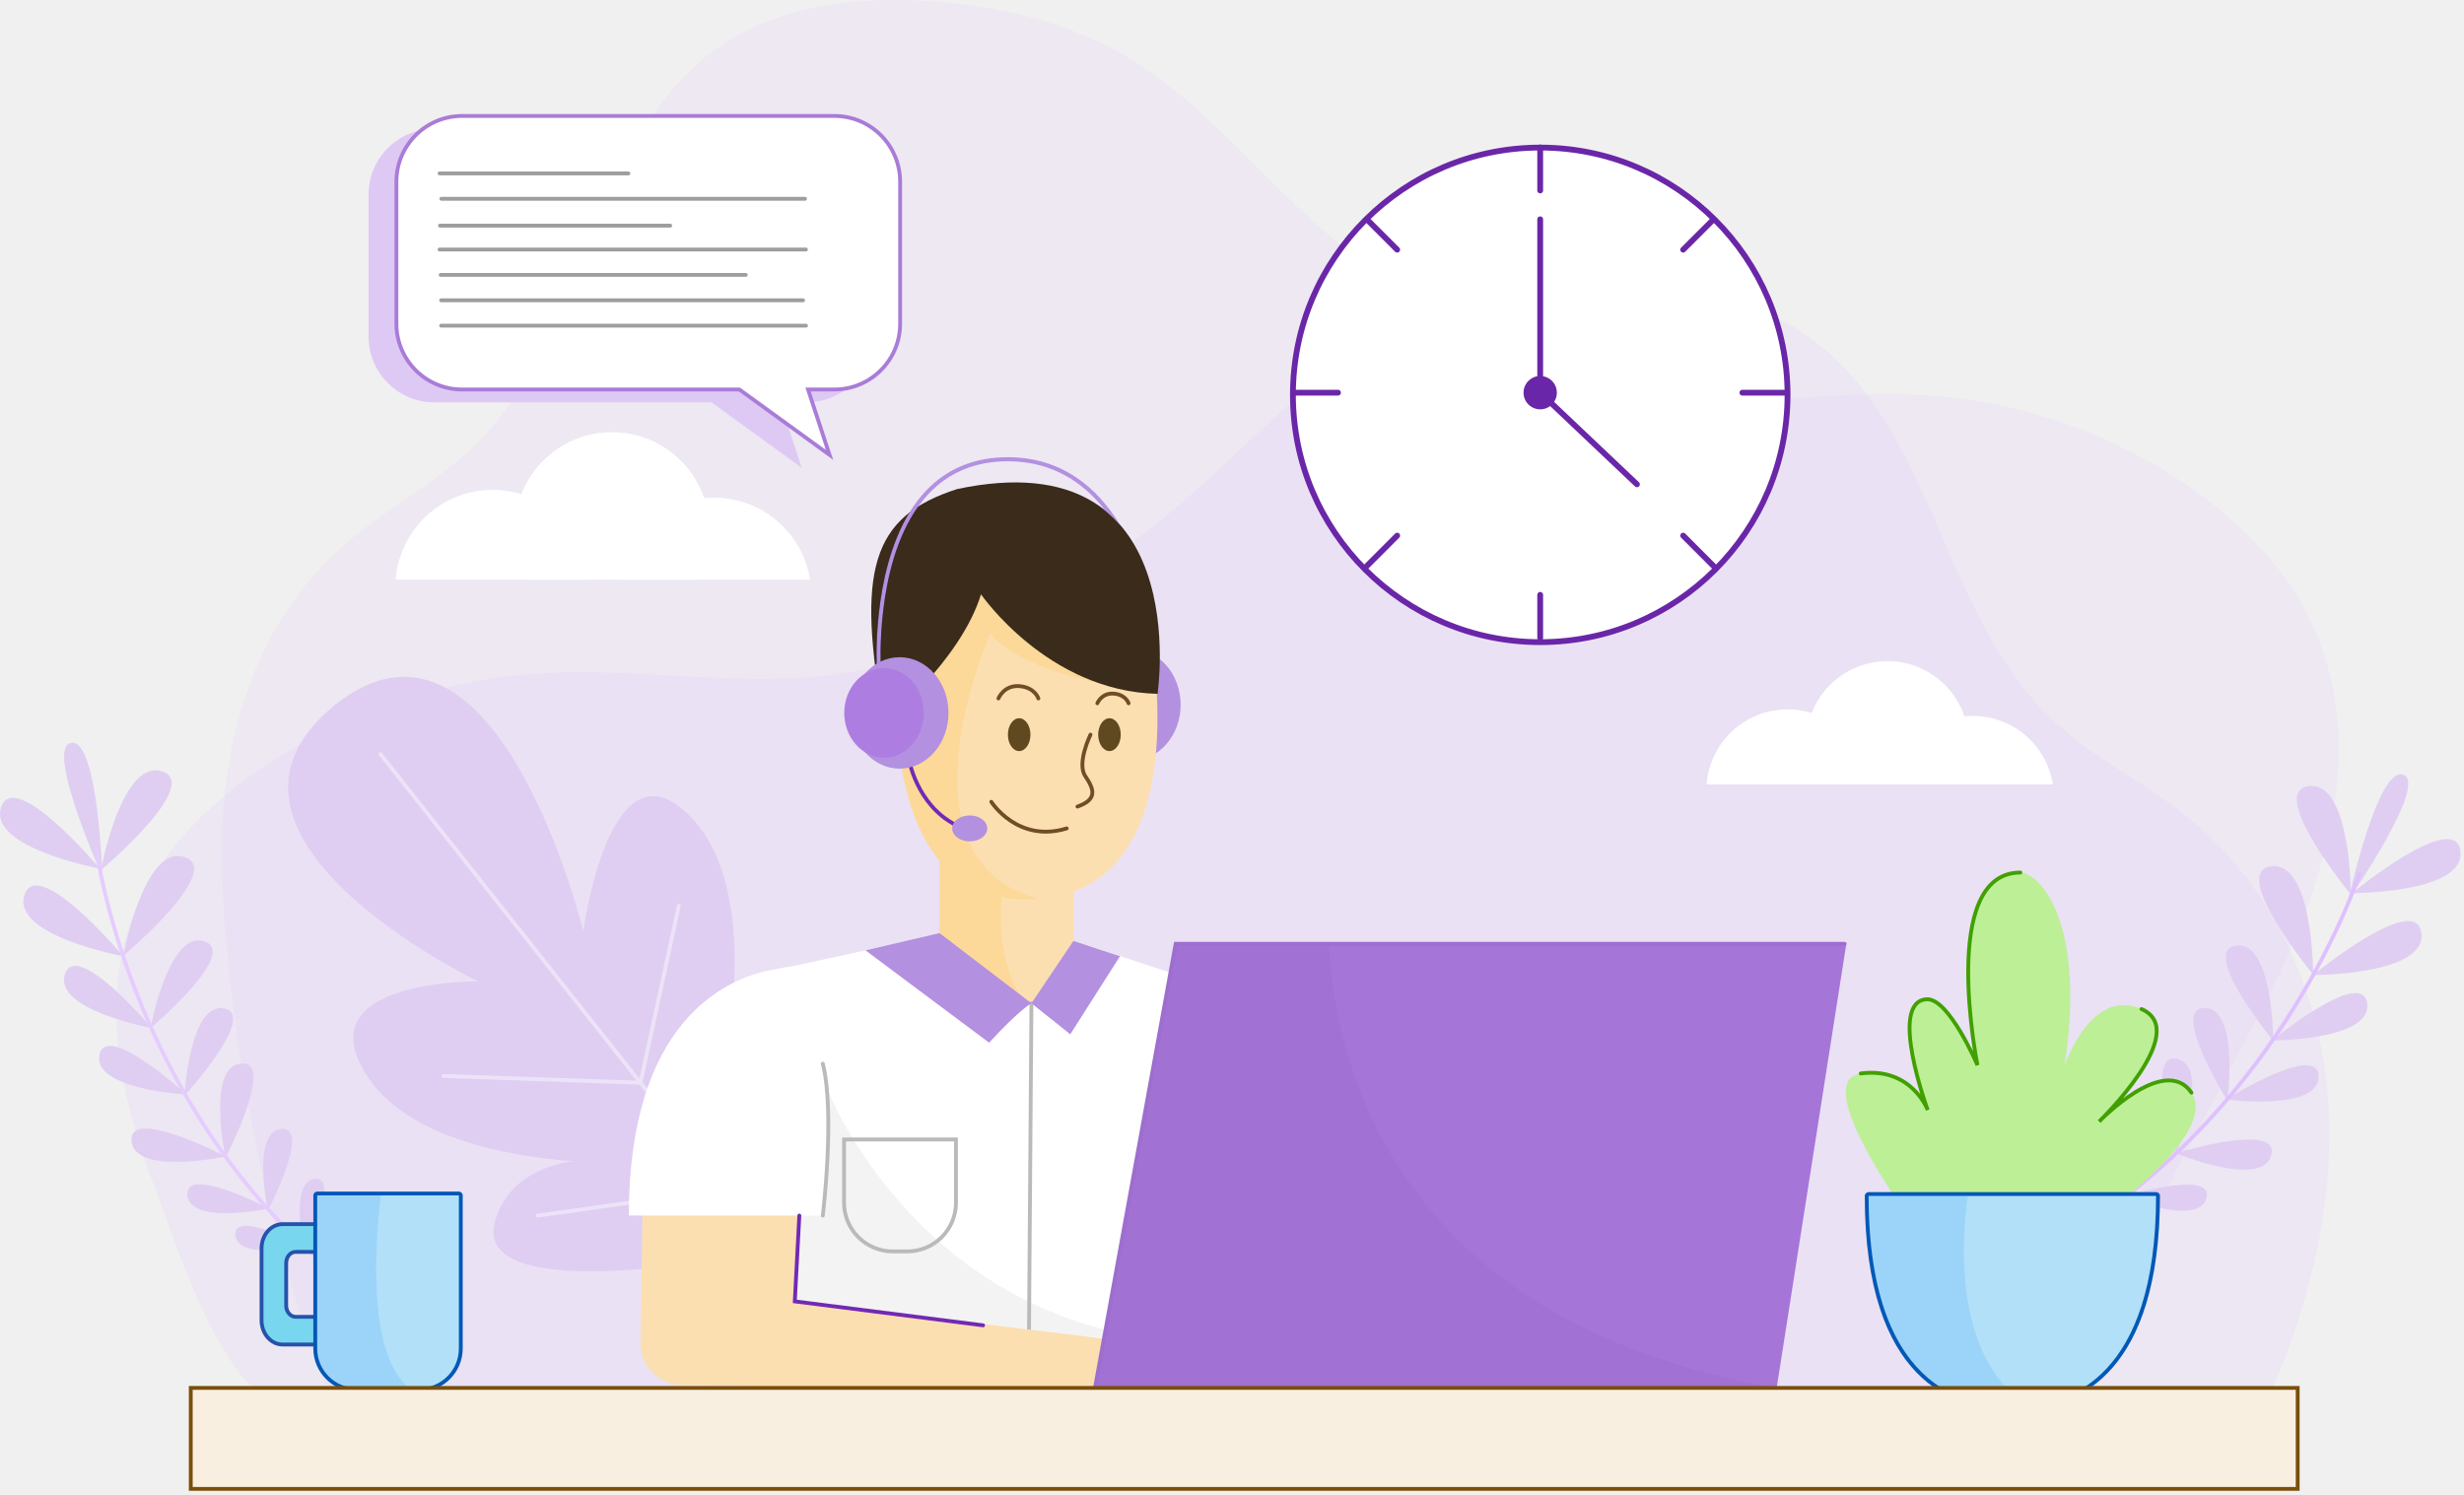
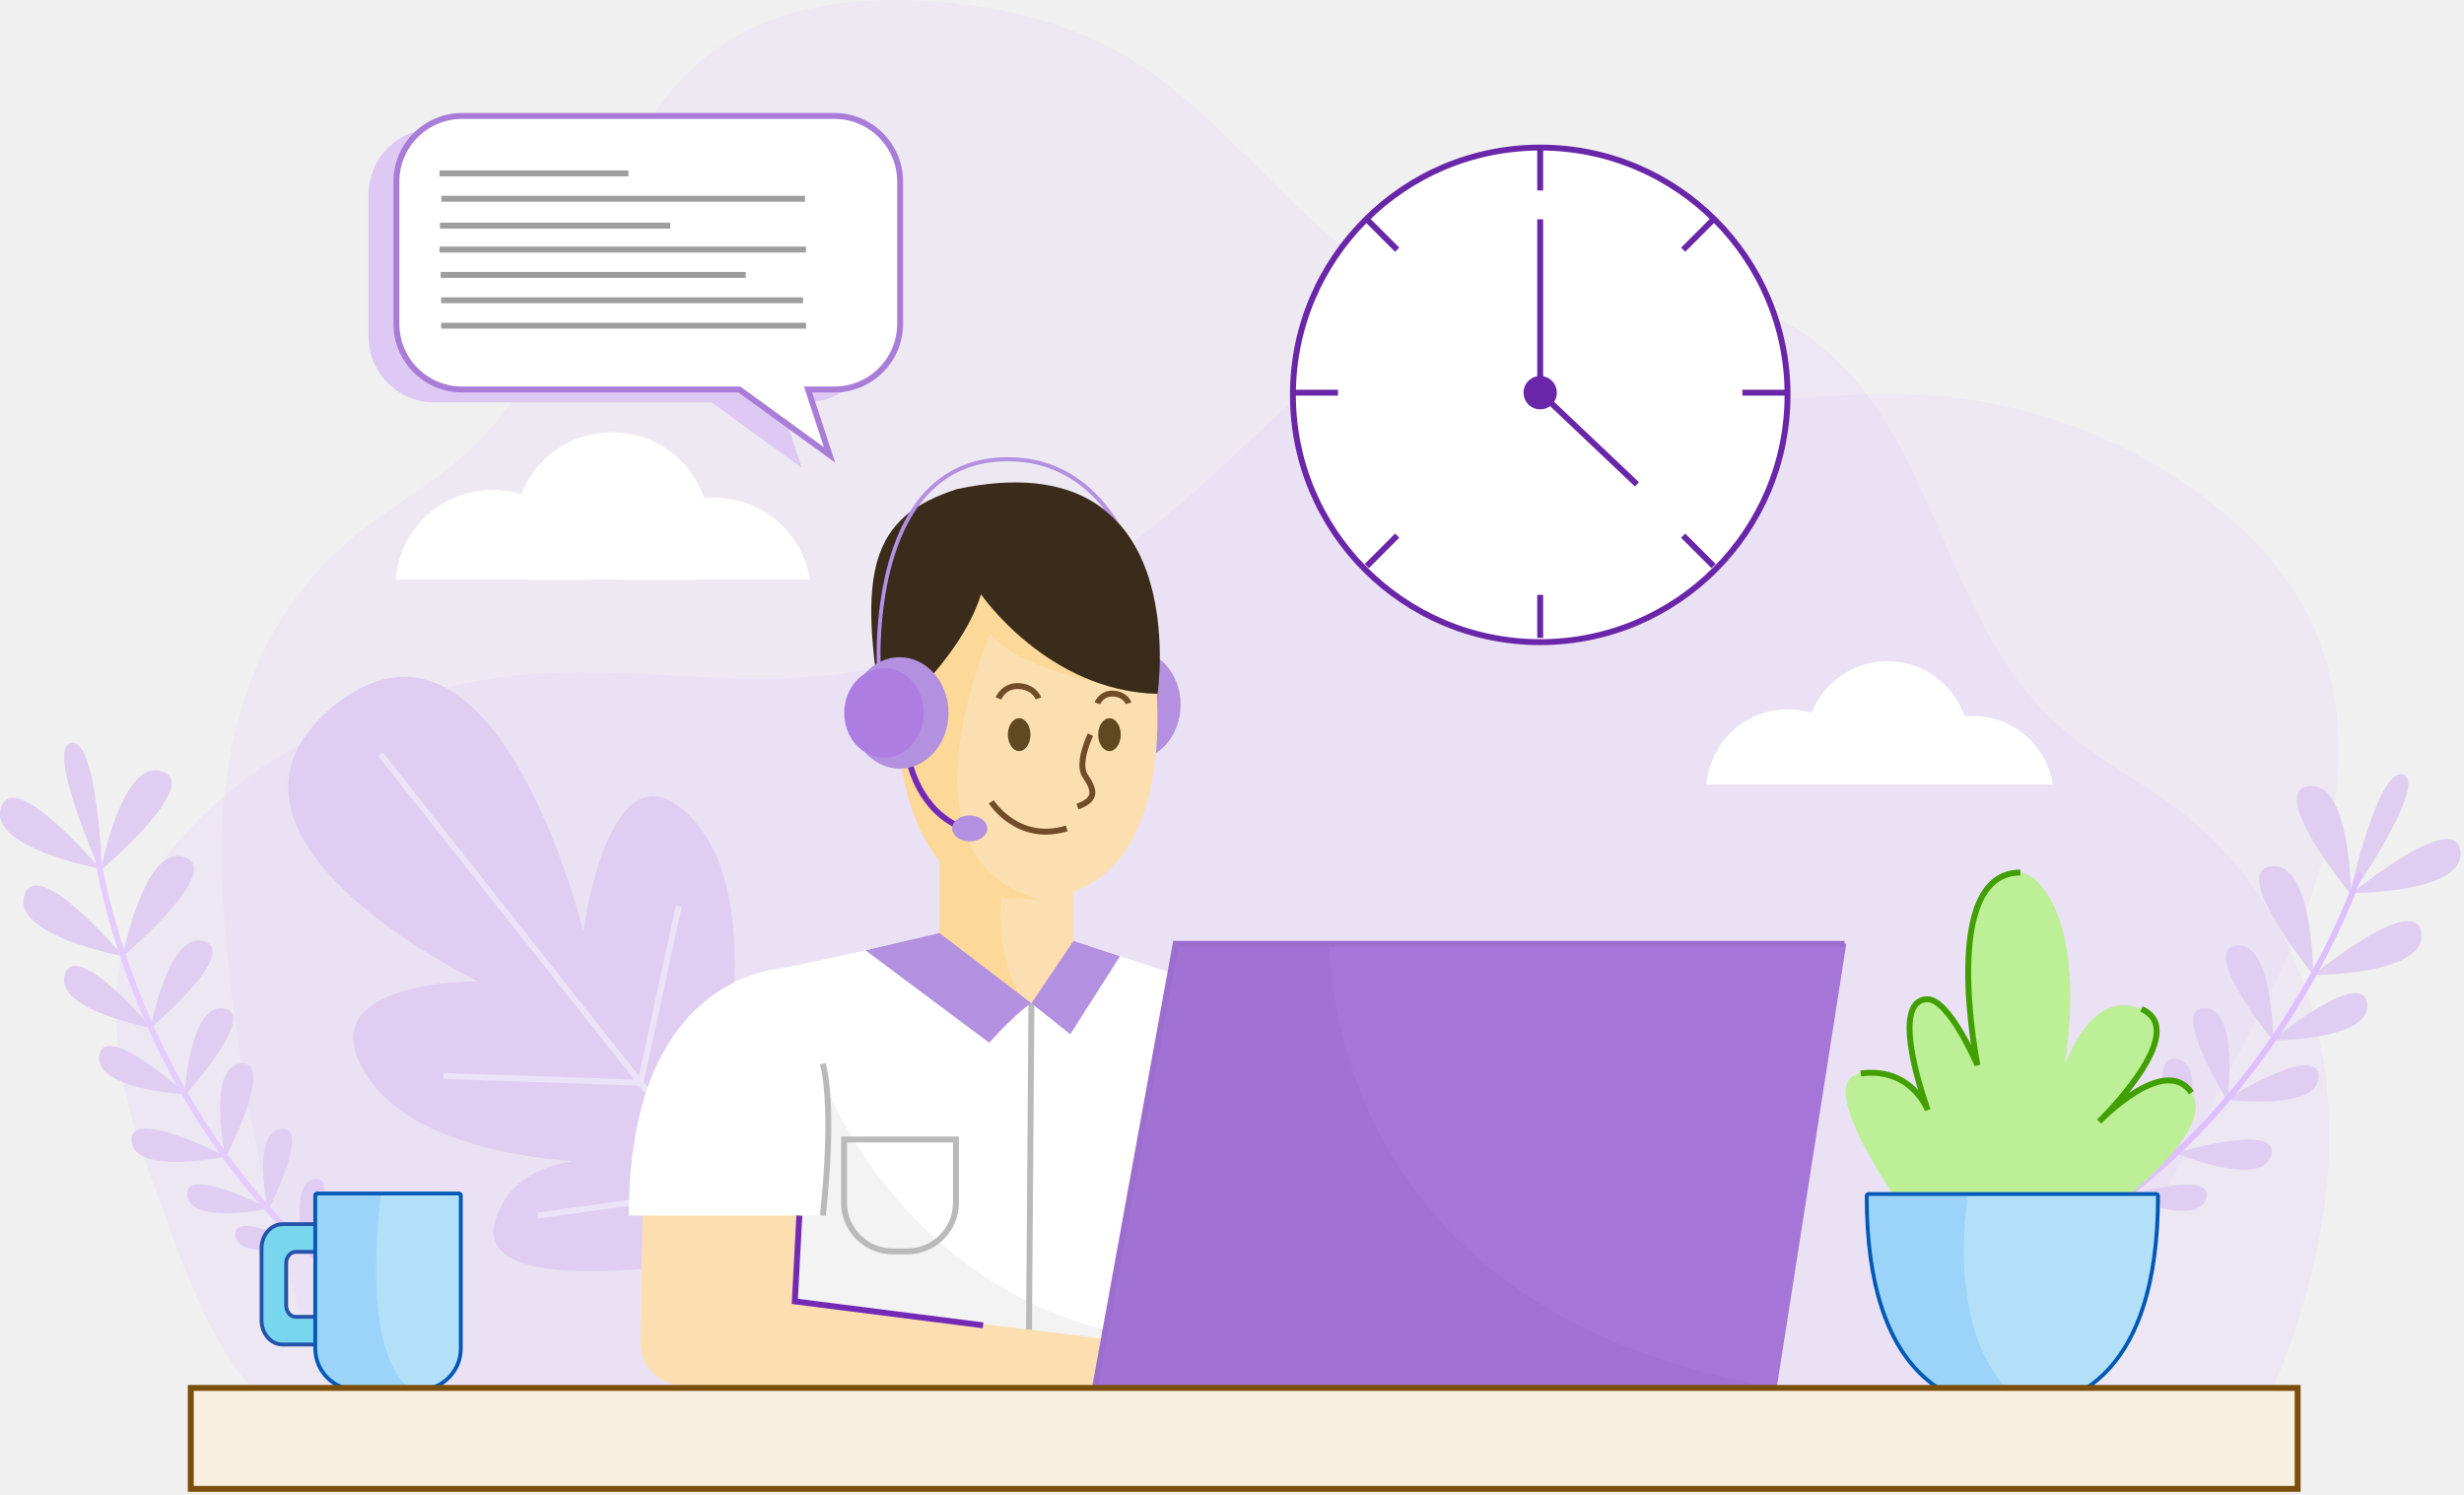
<svg xmlns="http://www.w3.org/2000/svg" width="417" height="253" viewBox="0 0 417 253" fill="none">
  <path opacity="0.27" d="M45.262 237.1C47.51 238.678 51.459 239.815 55.343 240.893H379.186C379.68 240.607 380.16 240.302 380.609 239.951C383.447 237.73 384.947 234.366 386.22 231.099C392.365 215.342 395.697 198.351 393.54 181.684C391.39 165.018 383.389 148.702 369.742 137.901C362.78 132.393 354.524 128.392 347.99 122.436C327.94 104.133 327.654 70.944 304.642 56.044C294.036 49.178 280.461 47.711 267.621 48.51C255.624 49.257 243.582 51.867 233.203 57.577C222.363 63.539 213.861 72.535 204.859 80.764C186.803 97.268 164.875 111.603 139.882 114.35C123.982 116.097 107.894 113.038 91.923 113.954C74.484 114.954 57.395 120.819 43.366 130.614C34.377 136.888 26.472 144.987 22.575 154.86C16.801 169.467 20.445 185.854 26.024 200.533C29.875 210.659 35.89 230.521 45.262 237.1Z" fill="#E2CFF9" />
  <path opacity="0.27" d="M371.197 192.694C362.682 208.665 354.109 224.604 345.587 240.575C344.438 242.725 343.217 244.959 341.203 246.33C338.599 248.096 335.221 248.07 332.077 247.986C315.041 247.499 298.043 247.194 281.007 247.038C241.777 246.68 202.553 246.323 163.323 245.966C145.721 245.804 128.12 245.648 110.518 245.485C99.002 245.381 87.552 245.823 76.062 245.856C70.223 245.875 64.02 244.758 59.701 240.822C56.109 237.548 54.31 232.801 52.745 228.196C44.34 203.423 39.274 177.528 37.715 151.417C36.377 129.022 41.359 106.4 59.298 91.332C65.981 85.713 73.912 81.641 80.18 75.562C99.431 56.901 99.704 23.075 121.793 7.89C131.978 0.881 145.013 -0.612 157.334 0.199C168.85 0.959 180.405 3.622 190.368 9.442C200.773 15.521 208.931 24.686 217.583 33.078C234.918 49.9 255.968 64.514 279.955 67.313C295.212 69.093 310.657 65.975 325.992 66.91C342.729 67.93 359.136 73.912 372.607 83.895C381.232 90.286 388.818 98.548 392.566 108.609C400.75 130.601 391.826 153.671 381.498 173.254C378.076 179.742 374.64 186.218 371.184 192.694H371.197Z" fill="#E4D2F9" />
  <path d="M133.939 203.786L130.814 211.594L130.042 211.717L122.527 212.958C122.527 212.958 79.555 220.907 83.797 206.631C85.778 199.993 91.415 197.408 96.878 196.538C85.388 195.629 69.053 192.498 62.24 182.288C51.211 165.764 80.9 166.102 80.9 166.102C80.9 166.102 29.524 141.401 56.693 119.312C56.979 119.084 57.271 118.864 57.55 118.656C84.401 98.774 98.722 157.652 98.722 157.652C98.722 157.652 103.165 123.995 116.941 138.31C125.443 147.163 124.995 163.79 123.41 175.202C125.437 170.045 129.178 165.102 136.088 164.595C150.943 163.517 133.939 203.773 133.939 203.773V203.786Z" fill="#DFCEF2" />
  <g opacity="0.43">
-     <path d="M130.814 211.6L64.383 127.638" stroke="white" stroke-width="0.65" stroke-linecap="round" strokeLinejoin="round" />
-     <path d="M114.882 153.326L108.394 183.255L75.074 182.112" stroke="white" stroke-width="0.65" stroke-linecap="round" strokeLinejoin="round" />
-     <path d="M132.731 174.798L122.664 201.292L91.014 205.741" stroke="white" stroke-width="0.65" stroke-linecap="round" strokeLinejoin="round" />
+     <path d="M130.814 211.6L64.383 127.638" stroke="white" strokeWidth="0.65" strokeLinecap="round" strokeLinejoin="round" />
+     <path d="M114.882 153.326L108.394 183.255L75.074 182.112" stroke="white" strokeWidth="0.65" strokeLinecap="round" strokeLinejoin="round" />
+     <path d="M132.731 174.798L122.664 201.292L91.014 205.741" stroke="white" strokeWidth="0.65" strokeLinecap="round" strokeLinejoin="round" />
  </g>
  <path d="M181.666 149.384V177.677L179.731 177.092L159.005 170.779V139.642L161.324 140.642L173.515 145.877L181.666 149.384Z" fill="#FCDFB1" />
  <g style="mix-blend-mode:multiply" opacity="0.75">
    <path d="M179.732 177.092L159.006 170.779V139.642L161.325 140.642L170.34 146.78C170.34 146.78 165.507 164.433 177.484 174.235C178.861 175.358 179.569 176.306 179.732 177.092Z" fill="#FFF6D2" />
  </g>
  <path d="M191.533 128.717C196.103 128.717 199.807 124.495 199.807 119.286C199.807 114.078 196.103 109.855 191.533 109.855C186.963 109.855 183.258 114.078 183.258 119.286C183.258 124.495 186.963 128.717 191.533 128.717Z" fill="#B390E0" />
  <path d="M175.825 152.164C175.695 152.177 175.558 152.19 175.422 152.197C174.487 152.249 173.506 152.255 172.48 152.223C148.208 151.281 150.585 113.447 152.533 98.203C152.533 98.19 152.533 98.177 152.54 98.171C153.027 94.332 153.488 91.936 153.488 91.936L165.082 88.558L172.48 86.395L184.963 91.936L194.965 109.732C194.965 109.732 195.42 112.22 195.693 115.98C195.719 116.363 195.745 116.753 195.771 117.162C195.771 117.24 195.777 117.325 195.777 117.403V117.435C196.42 129.25 194.914 150.683 175.825 152.164Z" fill="#FCDFB1" />
  <path d="M174.39 124.345C174.39 125.878 173.533 127.125 172.481 127.125C171.429 127.125 170.571 125.878 170.571 124.345C170.571 122.812 171.429 121.565 172.481 121.565C173.533 121.565 174.39 122.812 174.39 124.345Z" fill="#604820" />
  <path d="M189.673 124.345C189.673 125.878 188.815 127.125 187.763 127.125C186.711 127.125 185.854 125.878 185.854 124.345C185.854 122.812 186.711 121.565 187.763 121.565C188.815 121.565 189.673 122.812 189.673 124.345Z" fill="#604820" />
-   <path d="M184.548 124.346C184.548 124.346 182.196 129.152 183.658 131.341C185.119 133.53 185.847 135.277 182.346 136.517" stroke="#704D26" stroke-width="0.65" stroke-linecap="round" strokeLinejoin="round" />
-   <path d="M167.765 135.712C167.765 135.712 172.214 142.752 180.527 140.213" stroke="#704D26" stroke-width="0.65" stroke-linecap="round" strokeLinejoin="round" />
-   <path d="M168.972 118.214C168.972 118.214 169.92 115.818 172.719 116.149C175.187 116.441 175.733 118.214 175.733 118.214" stroke="#704D26" stroke-width="0.65" stroke-linecap="round" strokeLinejoin="round" />
-   <path d="M185.71 119.032C185.71 119.032 186.45 117.162 188.639 117.415C190.568 117.642 190.997 119.032 190.997 119.032" stroke="#704D26" stroke-width="0.65" stroke-linecap="round" strokeLinejoin="round" />
+   <path d="M184.548 124.346C184.548 124.346 182.196 129.152 183.658 131.341C185.119 133.53 185.847 135.277 182.346 136.517" stroke="#704D26" strokeWidth="0.65" strokeLinecap="round" strokeLinejoin="round" />
+   <path d="M167.765 135.712C167.765 135.712 172.214 142.752 180.527 140.213" stroke="#704D26" strokeWidth="0.65" strokeLinecap="round" strokeLinejoin="round" />
+   <path d="M168.972 118.214C168.972 118.214 169.92 115.818 172.719 116.149C175.187 116.441 175.733 118.214 175.733 118.214" stroke="#704D26" strokeWidth="0.65" strokeLinecap="round" strokeLinejoin="round" />
+   <path d="M185.71 119.032C185.71 119.032 186.45 117.162 188.639 117.415C190.568 117.642 190.997 119.032 190.997 119.032" stroke="#704D26" strokeWidth="0.65" strokeLinecap="round" strokeLinejoin="round" />
  <g style="mix-blend-mode:multiply" opacity="0.75">
    <path d="M196.389 117.435H196.272C196.175 117.435 196.006 117.422 195.778 117.403C192.109 117.045 172.896 114.058 167.583 107.257C167.583 107.257 150.677 145.461 175.826 152.164C175.696 152.177 175.559 152.19 175.423 152.197C174.488 152.249 173.507 152.255 172.481 152.223C148.209 151.281 150.586 113.447 152.534 98.203C152.534 98.19 152.534 98.177 152.541 98.171C153.314 94.332 153.983 91.936 153.983 91.936L165.576 88.558L174.137 89.929L186.341 96.969L190.186 104.633L195.694 115.98L196.265 117.162L196.389 117.435Z" fill="#FFF6D2" />
  </g>
  <path d="M166.018 100.58C166.018 100.58 177.281 117.006 195.896 117.435C195.896 117.435 202.43 74.204 161.985 82.777C147.377 87.454 144.916 96.618 149.605 122.345C149.605 122.345 162.53 111.94 166.025 100.58H166.018Z" fill="#3A2B1A" />
  <path d="M155.432 85.687C148.086 95.91 149.067 112.96 149.08 113.135L148.398 113.181C148.385 112.999 147.482 97.261 153.906 86.759C154.386 86.382 154.893 86.031 155.432 85.687Z" fill="black" />
-   <path d="M153.764 128.236C153.764 128.236 154.972 136.186 161.798 139.648" stroke="#7229B5" stroke-width="0.65" stroke-linecap="round" strokeLinejoin="round" />
+   <path d="M153.764 128.236C153.764 128.236 154.972 136.186 161.798 139.648" stroke="#7229B5" strokeWidth="0.65" strokeLinecap="round" strokeLinejoin="round" />
  <path d="M167.084 140.213C167.084 141.427 165.759 142.408 164.116 142.408C162.472 142.408 161.147 141.427 161.147 140.213C161.147 138.998 162.472 138.018 164.116 138.018C165.759 138.018 167.084 138.998 167.084 140.213Z" fill="#B390E0" />
  <path d="M152.245 130.093C156.815 130.093 160.52 125.871 160.52 120.663C160.52 115.454 156.815 111.232 152.245 111.232C147.675 111.232 143.971 115.454 143.971 120.663C143.971 125.871 147.675 130.093 152.245 130.093Z" fill="#B390E0" />
  <path d="M149.608 128.236C153.324 128.236 156.337 124.845 156.337 120.662C156.337 116.48 153.324 113.089 149.608 113.089C145.892 113.089 142.879 116.48 142.879 120.662C142.879 124.845 145.892 128.236 149.608 128.236Z" fill="#AE7DE2" />
  <path d="M189.596 88.876C188.849 88.012 188.018 87.187 187.095 86.447C183.354 81.615 178.054 78.075 170.565 78.068C165.096 78.075 160.595 79.926 157.133 83.602C156.516 84.258 155.951 84.953 155.425 85.693C148.079 95.917 149.06 112.966 149.073 113.142L148.391 113.187C148.378 113.005 147.475 97.268 153.899 86.765C154.691 85.46 155.601 84.239 156.633 83.141C160.225 79.328 164.895 77.386 170.533 77.386H170.559C179.723 77.399 185.699 82.517 189.583 88.876H189.596Z" fill="#B390E0" />
  <path d="M224.953 234.911L218.055 234.794L132.203 233.34L133.275 163.726L146.473 160.855H146.479L159.002 157.919C159.002 157.919 175.96 183.087 184.449 160.166L216.782 170.747L224.953 234.905V234.911Z" fill="white" />
  <g style="mix-blend-mode:multiply" opacity="0.75">
    <path d="M140.186 184.769C140.186 184.769 157.353 228.253 206.936 227.24L129.534 223.863L130.476 194.427L140.186 184.769Z" fill="#EFEFEF" />
  </g>
-   <path d="M174.556 169.804L174.134 226.909" stroke="#BABABA" stroke-width="0.65" stroke-linecap="round" strokeLinejoin="round" />
+   <path d="M174.556 169.804L174.134 226.909" stroke="#BABABA" strokeWidth="0.65" strokeLinecap="round" strokeLinejoin="round" />
  <path d="M108.762 203.689L108.391 227.279C108.333 231.138 111.399 234.32 115.263 234.398L202.31 236.158V228.429L134.515 220.258L135.437 202.722L108.768 203.689H108.762Z" fill="#FCDFB1" />
  <path d="M158.995 157.925L174.551 169.805C174.551 169.805 172.583 170.838 167.393 176.475L146.473 160.848L158.995 157.919V157.925Z" fill="#B390E0" />
  <path d="M174.557 169.805L181.13 175.059L189.541 161.842L181.662 159.263L174.557 169.805Z" fill="#B390E0" />
-   <path d="M142.848 192.862H161.788V203.56C161.788 208.113 158.092 211.808 153.539 211.808H151.091C146.537 211.808 142.842 208.113 142.842 203.56V192.862H142.848Z" stroke="#BABABA" stroke-width="0.65" stroke-linecap="round" strokeLinejoin="round" />
+   <path d="M142.848 192.862H161.788V203.56C161.788 208.113 158.092 211.808 153.539 211.808H151.091C146.537 211.808 142.842 208.113 142.842 203.56V192.862H142.848Z" stroke="#BABABA" strokeWidth="0.65" strokeLinecap="round" strokeLinejoin="round" />
  <path d="M139.25 205.735H106.424C106.424 172.779 122.895 165.713 130.326 164.199H130.332C132.482 163.771 134.34 163.485 134.34 163.485C142.582 169.045 139.243 205.729 139.243 205.729L139.25 205.735Z" fill="white" />
-   <path d="M139.25 205.742C139.25 205.742 141.354 188.322 139.25 180.034" stroke="#BABABA" stroke-width="0.65" stroke-linecap="round" strokeLinejoin="round" />
-   <path d="M135.277 205.742L134.511 220.265L166.376 224.318" stroke="#7229B5" stroke-width="0.65" stroke-linecap="round" strokeLinejoin="round" />
+   <path d="M139.25 205.742C139.25 205.742 141.354 188.322 139.25 180.034" stroke="#BABABA" strokeWidth="0.65" strokeLinecap="round" strokeLinejoin="round" />
+   <path d="M135.277 205.742L134.511 220.265L166.376 224.318" stroke="#7229B5" strokeWidth="0.65" strokeLinecap="round" strokeLinejoin="round" />
  <path d="M397.851 151.403C397.851 151.403 383.556 133.99 390.713 133.061C397.124 132.23 397.78 147.604 397.845 150.819C397.851 151.196 397.851 151.403 397.851 151.403Z" fill="#DFCEF2" />
  <path d="M398.053 151.169C398.053 151.169 415.466 136.874 416.395 144.031C417.324 151.189 398.053 151.169 398.053 151.169Z" fill="#DFCEF2" />
  <path d="M391.48 164.972C391.48 164.972 377.185 147.558 384.342 146.629C391.5 145.701 391.48 164.972 391.48 164.972Z" fill="#DFCEF2" />
  <path d="M391.452 165.036C391.452 165.036 408.865 150.741 409.794 157.898C410.723 165.056 391.452 165.036 391.452 165.036Z" fill="#DFCEF2" />
  <path d="M384.7 176.137C384.7 176.137 372.158 160.86 378.438 160.042C384.719 159.23 384.7 176.137 384.7 176.137Z" fill="#DFCEF2" />
  <path d="M384.529 176.098C384.529 176.098 399.806 163.556 400.624 169.836C401.436 176.117 384.529 176.098 384.529 176.098Z" fill="#DFCEF2" />
  <path d="M376.963 186.314C376.963 186.314 367.149 170.603 373.085 170.603C379.022 170.603 376.963 186.314 376.963 186.314Z" fill="#DFCEF2" />
  <path d="M376.678 186.094C376.678 186.094 392.389 176.28 392.389 182.216C392.389 188.153 376.678 186.094 376.678 186.094Z" fill="#DFCEF2" />
  <path d="M368.233 195.427C368.233 195.427 362.816 177.715 368.545 179.248C374.273 180.781 368.233 195.427 368.233 195.427Z" fill="#DFCEF2" />
  <path d="M368.214 195.193C368.214 195.193 385.926 189.777 384.393 195.505C382.86 201.234 368.214 195.193 368.214 195.193Z" fill="#DFCEF2" />
  <path d="M359.551 202.896C359.551 202.896 354.855 187.535 359.823 188.867C364.792 190.198 359.551 202.896 359.551 202.896Z" fill="#DFCEF2" />
  <path d="M359.395 202.513C359.395 202.513 374.755 197.817 373.424 202.786C372.092 207.754 359.395 202.513 359.395 202.513Z" fill="#DFCEF2" />
  <path d="M352.425 208.118C352.425 208.118 348.411 194.998 352.658 196.141C356.9 197.278 352.425 208.118 352.425 208.118Z" fill="#DFCEF2" />
  <path d="M352.224 207.735C352.224 207.735 365.344 203.722 364.201 207.969C363.064 212.211 352.224 207.735 352.224 207.735Z" fill="#DFCEF2" />
  <path d="M397.416 152.365C397.416 152.365 402.378 129.574 406.717 131.12C411.056 132.672 397.416 152.365 397.416 152.365Z" fill="#DFCEF2" />
-   <path d="M399.37 147.682C399.37 147.682 383.217 198.753 332.465 217.712" stroke="#DFC0FF" stroke-width="0.65" stroke-miterlimit="10" />
+   <path d="M399.37 147.682C399.37 147.682 383.217 198.753 332.465 217.712" stroke="#DFC0FF" strokeWidth="0.65" stroke-miterlimit="10" />
  <path d="M17.067 147.286C17.067 147.286 34.299 132.77 27.433 130.555C21.283 128.567 17.834 143.564 17.184 146.714C17.106 147.078 17.067 147.286 17.067 147.286Z" fill="#DFCEF2" />
  <path d="M16.911 147.02C16.911 147.02 2.395 129.782 0.18 136.654C-2.035 143.526 16.911 147.02 16.911 147.02Z" fill="#DFCEF2" />
  <path d="M20.855 161.79C20.855 161.79 38.086 147.273 31.221 145.058C24.349 142.843 20.855 161.79 20.855 161.79Z" fill="#DFCEF2" />
  <path d="M20.866 161.854C20.866 161.854 6.35 144.623 4.135 151.488C1.92 158.36 20.866 161.854 20.866 161.854Z" fill="#DFCEF2" />
  <path d="M25.483 174C25.483 174 40.604 161.264 34.577 159.322C28.549 157.38 25.483 174 25.483 174Z" fill="#DFCEF2" />
  <path d="M25.66 173.994C25.66 173.994 12.923 158.873 10.981 164.901C9.039 170.928 25.66 173.994 25.66 173.994Z" fill="#DFCEF2" />
  <path d="M31.234 185.419C31.234 185.419 43.75 171.76 37.911 170.681C32.079 169.603 31.234 185.419 31.234 185.419Z" fill="#DFCEF2" />
  <path d="M31.558 185.25C31.558 185.25 17.898 172.734 16.82 178.573C15.742 184.405 31.558 185.25 31.558 185.25Z" fill="#DFCEF2" />
  <path d="M38.156 195.967C38.156 195.967 46.717 179.534 40.8 180.002C34.883 180.47 38.156 195.967 38.156 195.967Z" fill="#DFCEF2" />
  <path d="M38.214 195.746C38.214 195.746 21.781 187.186 22.249 193.103C22.717 199.02 38.214 195.746 38.214 195.746Z" fill="#DFCEF2" />
  <path d="M45.332 204.904C45.332 204.904 52.749 190.66 47.625 191.063C42.493 191.466 45.332 204.904 45.332 204.904Z" fill="#DFCEF2" />
  <path d="M45.553 204.553C45.553 204.553 31.31 197.136 31.712 202.26C32.115 207.391 45.553 204.553 45.553 204.553Z" fill="#DFCEF2" />
  <path d="M51.383 211.334C51.383 211.334 57.722 199.169 53.337 199.513C48.96 199.857 51.383 211.334 51.383 211.334Z" fill="#DFCEF2" />
  <path d="M51.655 210.99C51.655 210.99 39.49 204.651 39.834 209.035C40.179 213.413 51.655 210.99 51.655 210.99Z" fill="#DFCEF2" />
  <path d="M17.321 148.306C17.321 148.306 16.6 124.989 12.054 125.723C7.507 126.457 17.321 148.306 17.321 148.306Z" fill="#DFCEF2" />
-   <path d="M16.249 143.35C16.249 143.35 22.816 196.512 69.255 224.409" stroke="#E5CCFF" stroke-width="0.65" stroke-miterlimit="10" />
+   <path d="M16.249 143.35C16.249 143.35 22.816 196.512 69.255 224.409" stroke="#E5CCFF" strokeWidth="0.65" stroke-miterlimit="10" />
  <path d="M47.822 227.566C45.861 227.566 44.263 225.728 44.263 223.461V211.296C44.263 209.036 45.861 207.191 47.822 207.191H56.22C58.182 207.191 59.779 209.029 59.779 211.296V223.461C59.779 225.721 58.182 227.566 56.22 227.566H47.822ZM50.03 211.88C49.147 211.88 48.432 212.738 48.432 213.79V220.973C48.432 222.026 49.154 222.876 50.03 222.876H55.025C55.908 222.876 56.623 222.019 56.623 220.973V213.79C56.623 212.738 55.902 211.88 55.025 211.88H50.03Z" fill="#78D6EF" />
  <path d="M56.221 207.515C58.007 207.515 59.455 209.211 59.455 211.296V223.461C59.455 225.546 58.007 227.241 56.221 227.241H47.822C46.036 227.241 44.588 225.546 44.588 223.461V211.296C44.588 209.211 46.036 207.515 47.822 207.515H56.221ZM50.031 223.201H55.026C56.091 223.201 56.948 222.201 56.948 220.973V213.79C56.948 212.556 56.084 211.562 55.026 211.562H50.031C48.966 211.562 48.108 212.562 48.108 213.79V220.973C48.108 222.207 48.972 223.201 50.031 223.201ZM56.221 206.866H47.822C45.679 206.866 43.938 208.853 43.938 211.296V223.461C43.938 225.903 45.679 227.89 47.822 227.89H56.221C58.364 227.89 60.105 225.903 60.105 223.461V211.296C60.105 208.853 58.364 206.866 56.221 206.866ZM50.031 222.552C49.329 222.552 48.758 221.844 48.758 220.973V213.79C48.758 212.919 49.329 212.211 50.031 212.211H55.026C55.727 212.211 56.299 212.919 56.299 213.79V220.973C56.299 221.844 55.727 222.552 55.026 222.552H50.031Z" fill="#2652AA" />
  <path d="M60.361 235.237C56.503 235.237 53.359 232.1 53.359 228.235V202.333C53.359 202.151 53.502 202.008 53.684 202.008H77.657C77.839 202.008 77.982 202.151 77.982 202.333V228.235C77.982 232.093 74.845 235.237 70.981 235.237H60.355H60.361Z" fill="#B2E0F9" />
  <path d="M77.659 202.333V228.235C77.659 231.924 74.671 234.912 70.982 234.912H60.356C56.666 234.912 53.679 231.924 53.679 228.235V202.333H77.652M77.652 201.683H53.679C53.322 201.683 53.029 201.975 53.029 202.333V228.235C53.029 232.275 56.316 235.561 60.356 235.561H70.982C75.022 235.561 78.308 232.275 78.308 228.235V202.333C78.308 201.975 78.016 201.683 77.659 201.683H77.652Z" fill="#0058B7" />
  <g style="mix-blend-mode:multiply" opacity="0.75">
    <path d="M69.236 234.911H60.363C56.674 234.911 53.687 231.924 53.687 228.235V202.332H64.462C63.533 209.919 62.013 228.988 69.229 234.905L69.236 234.911Z" fill="#D4EEFF" />
  </g>
  <path d="M322.392 205.119C322.392 205.119 306.284 182.828 314.909 181.691C323.535 180.554 326.25 187.881 326.25 187.881C326.25 187.881 319.43 169.422 326.113 169.13C329.854 168.967 334.667 180.282 334.667 180.282C334.667 180.282 328.075 147.683 341.929 147.683C345.02 147.683 353.146 155.821 349.405 180.385C349.405 180.385 353.795 167.045 362.421 170.786C371.046 174.527 355.263 189.823 355.263 189.823C355.263 189.823 366.324 178.268 370.884 184.939C375.437 191.609 356.692 205.112 356.692 205.112H322.398L322.392 205.119Z" fill="#BDEF97" />
-   <path d="M362.414 170.786C371.04 174.527 355.257 189.823 355.257 189.823C355.257 189.823 366.318 178.268 370.877 184.938" stroke="#41A000" stroke-width="0.65" stroke-linecap="round" strokeLinejoin="round" />
-   <path d="M314.903 181.691C323.529 180.554 326.244 187.881 326.244 187.881C326.244 187.881 319.424 169.422 326.107 169.13C329.848 168.967 334.661 180.282 334.661 180.282C334.661 180.282 328.069 147.683 341.923 147.683" stroke="#41A000" stroke-width="0.65" stroke-linecap="round" strokeLinejoin="round" />
+   <path d="M362.414 170.786C371.04 174.527 355.257 189.823 355.257 189.823C355.257 189.823 366.318 178.268 370.877 184.938" stroke="#41A000" strokeWidth="0.65" strokeLinecap="round" strokeLinejoin="round" />
+   <path d="M314.903 181.691C323.529 180.554 326.244 187.881 326.244 187.881C326.244 187.881 319.424 169.422 326.107 169.13C329.848 168.967 334.661 180.282 334.661 180.282C334.661 180.282 328.069 147.683 341.923 147.683" stroke="#41A000" strokeWidth="0.65" strokeLinecap="round" strokeLinejoin="round" />
  <path d="M339.978 238.295C334.503 238.295 329.826 236.677 326.078 233.482C319.33 227.734 315.907 217.283 315.907 202.422C315.907 202.241 316.05 202.098 316.232 202.098H364.886C365.068 202.098 365.211 202.241 365.211 202.422C365.211 232.15 351.422 237.606 343.206 238.217C342.349 238.282 341.634 238.288 341.108 238.288H339.984L339.978 238.295Z" fill="#B2E0F9" />
  <path d="M364.887 202.429C364.887 233.424 349.864 237.405 343.181 237.899C342.343 237.964 341.642 237.97 341.115 237.97C340.901 237.97 340.719 237.97 340.563 237.97C340.407 237.97 340.206 237.97 339.985 237.97C335.146 237.97 316.239 237.197 316.239 202.423H364.894M364.894 201.773H316.239C315.882 201.773 315.59 202.065 315.59 202.423C315.59 233.917 330.873 238.62 339.985 238.62H340.33H340.57H340.797H341.115C341.648 238.62 342.362 238.613 343.233 238.542C351.566 237.925 365.543 232.41 365.543 202.423C365.543 202.065 365.251 201.773 364.894 201.773Z" fill="#0058B7" />
  <g style="mix-blend-mode:multiply" opacity="0.75">
    <path d="M343.183 237.899C342.014 237.99 341.104 237.971 340.565 237.971C336.941 237.971 316.241 238.815 316.241 202.43H333.057C333.057 202.43 328.413 228.521 343.189 237.899H343.183Z" fill="#D4EEFF" />
  </g>
  <path d="M99.768 98.113C99.125 89.611 92.039 82.908 83.368 82.908C74.697 82.908 67.611 89.611 66.968 98.113H99.768Z" fill="white" />
  <path d="M117.661 98.112C119.168 95.631 120.045 92.728 120.045 89.611C120.045 80.517 112.673 73.145 103.58 73.145C94.487 73.145 87.115 80.517 87.115 89.611C87.115 92.728 87.999 95.631 89.499 98.112H117.655H117.661Z" fill="white" />
  <path d="M137.089 98.112C135.848 90.253 129.061 84.232 120.851 84.232C112.641 84.232 105.854 90.247 104.613 98.112H137.095H137.089Z" fill="white" />
  <path d="M316.236 132.777C315.697 125.671 309.773 120.066 302.525 120.066C295.276 120.066 289.353 125.671 288.813 132.777H316.229H316.236Z" fill="white" />
  <path d="M331.194 132.776C332.454 130.698 333.188 128.275 333.188 125.671C333.188 118.072 327.024 111.908 319.425 111.908C311.826 111.908 305.662 118.072 305.662 125.671C305.662 128.275 306.396 130.704 307.656 132.776H331.188H331.194Z" fill="white" />
  <path d="M347.431 132.777C346.391 126.204 340.721 121.177 333.856 121.177C326.991 121.177 321.32 126.204 320.281 132.777H347.431Z" fill="white" />
  <path d="M312.462 159.744L300.68 234.911L185.179 235.632L198.968 159.744H312.462Z" fill="#A575D8" />
  <path d="M300.68 234.911L185.179 235.632L198.968 159.744H224.896C225.643 176.917 233.924 223.48 300.68 234.911Z" fill="#A171D3" />
-   <path d="M312.183 159.744H198.968L185.179 235.632" stroke="#9D6ECE" stroke-width="0.65" stroke-linecap="round" strokeLinejoin="round" />
-   <path d="M388.851 234.911H32.285V252H388.851V234.911Z" fill="#F9EFE1" stroke="#7A4F0B" stroke-width="0.65" stroke-linecap="round" strokeLinejoin="round" />
+   <path d="M312.183 159.744H198.968L185.179 235.632" stroke="#9D6ECE" strokeWidth="0.65" strokeLinecap="round" strokeLinejoin="round" />
+   <path d="M388.851 234.911H32.285V252H388.851V234.911Z" fill="#F9EFE1" stroke="#7A4F0B" strokeWidth="0.65" strokeLinecap="round" strokeLinejoin="round" />
  <path d="M136.48 21.802H73.504C67.353 21.802 62.371 26.784 62.371 32.935V56.967C62.371 63.117 67.353 68.099 73.504 68.099H120.411L135.674 79.167L132.037 68.099H136.486C142.637 68.099 147.619 63.117 147.619 56.967V32.935C147.619 26.784 142.637 21.802 136.486 21.802H136.48Z" fill="#DEC9F4" />
-   <path d="M141.195 19.626H78.219C72.068 19.626 67.086 24.608 67.086 30.759V54.791C67.086 60.941 72.068 65.923 78.219 65.923H125.126L140.389 76.991L136.752 65.923H141.201C147.352 65.923 152.334 60.941 152.334 54.791V30.759C152.334 24.608 147.352 19.626 141.201 19.626H141.195Z" fill="white" stroke="#A97CD8" stroke-width="0.65" stroke-linecap="round" strokeLinejoin="round" />
-   <path d="M74.388 42.236H136.396" stroke="#9E9E9E" stroke-width="0.65" stroke-linecap="round" strokeLinejoin="round" />
-   <path d="M74.388 29.35H106.356" stroke="#9E9E9E" stroke-width="0.65" stroke-linecap="round" strokeLinejoin="round" />
-   <path d="M74.459 38.19H113.423" stroke="#9E9E9E" stroke-width="0.65" stroke-linecap="round" strokeLinejoin="round" />
-   <path d="M74.575 46.529H126.211" stroke="#9E9E9E" stroke-width="0.65" stroke-linecap="round" strokeLinejoin="round" />
-   <path d="M74.654 50.823H135.909" stroke="#9E9E9E" stroke-width="0.65" stroke-linecap="round" strokeLinejoin="round" />
-   <path d="M74.661 55.123H136.41" stroke="#9E9E9E" stroke-width="0.65" stroke-linecap="round" strokeLinejoin="round" />
-   <path d="M74.692 33.643H136.233" stroke="#9E9E9E" stroke-width="0.65" stroke-linecap="round" strokeLinejoin="round" />
-   <path d="M260.664 108.686C283.779 108.686 302.518 89.948 302.518 66.832C302.518 43.717 283.779 24.978 260.664 24.978C237.548 24.978 218.81 43.717 218.81 66.832C218.81 89.948 237.548 108.686 260.664 108.686Z" fill="white" stroke="#6A26A8" stroke-width="0.981" stroke-linecap="round" strokeLinejoin="round" />
-   <path d="M260.656 24.959V32.239" stroke="#6A26A8" stroke-width="0.981" stroke-linecap="round" strokeLinejoin="round" />
-   <path d="M260.656 100.678V107.959" stroke="#6A26A8" stroke-width="0.981" stroke-linecap="round" strokeLinejoin="round" />
-   <path d="M219.155 66.462H226.436" stroke="#6A26A8" stroke-width="0.981" stroke-linecap="round" strokeLinejoin="round" />
-   <path d="M294.875 66.462H302.162" stroke="#6A26A8" stroke-width="0.981" stroke-linecap="round" strokeLinejoin="round" />
-   <path d="M231.312 37.118L236.456 42.262" stroke="#6A26A8" stroke-width="0.981" stroke-linecap="round" strokeLinejoin="round" />
-   <path d="M284.851 90.656L290.001 95.807" stroke="#6A26A8" stroke-width="0.981" stroke-linecap="round" strokeLinejoin="round" />
-   <path d="M231.312 95.807L236.456 90.656" stroke="#6A26A8" stroke-width="0.981" stroke-linecap="round" strokeLinejoin="round" />
-   <path d="M284.851 42.262L290.001 37.118" stroke="#6A26A8" stroke-width="0.981" stroke-linecap="round" strokeLinejoin="round" />
+   <path d="M141.195 19.626H78.219C72.068 19.626 67.086 24.608 67.086 30.759V54.791C67.086 60.941 72.068 65.923 78.219 65.923H125.126L140.389 76.991L136.752 65.923H141.201C147.352 65.923 152.334 60.941 152.334 54.791V30.759C152.334 24.608 147.352 19.626 141.201 19.626H141.195Z" fill="white" stroke="#A97CD8" strokeWidth="0.65" strokeLinecap="round" strokeLinejoin="round" />
+   <path d="M74.388 42.236H136.396" stroke="#9E9E9E" strokeWidth="0.65" strokeLinecap="round" strokeLinejoin="round" />
+   <path d="M74.388 29.35H106.356" stroke="#9E9E9E" strokeWidth="0.65" strokeLinecap="round" strokeLinejoin="round" />
+   <path d="M74.459 38.19H113.423" stroke="#9E9E9E" strokeWidth="0.65" strokeLinecap="round" strokeLinejoin="round" />
+   <path d="M74.575 46.529H126.211" stroke="#9E9E9E" strokeWidth="0.65" strokeLinecap="round" strokeLinejoin="round" />
+   <path d="M74.654 50.823H135.909" stroke="#9E9E9E" strokeWidth="0.65" strokeLinecap="round" strokeLinejoin="round" />
+   <path d="M74.661 55.123H136.41" stroke="#9E9E9E" strokeWidth="0.65" strokeLinecap="round" strokeLinejoin="round" />
+   <path d="M74.692 33.643H136.233" stroke="#9E9E9E" strokeWidth="0.65" strokeLinecap="round" strokeLinejoin="round" />
+   <path d="M260.664 108.686C283.779 108.686 302.518 89.948 302.518 66.832C302.518 43.717 283.779 24.978 260.664 24.978C237.548 24.978 218.81 43.717 218.81 66.832C218.81 89.948 237.548 108.686 260.664 108.686Z" fill="white" stroke="#6A26A8" strokeWidth="0.981" strokeLinecap="round" strokeLinejoin="round" />
+   <path d="M260.656 24.959V32.239" stroke="#6A26A8" strokeWidth="0.981" strokeLinecap="round" strokeLinejoin="round" />
+   <path d="M260.656 100.678V107.959" stroke="#6A26A8" strokeWidth="0.981" strokeLinecap="round" strokeLinejoin="round" />
+   <path d="M219.155 66.462H226.436" stroke="#6A26A8" strokeWidth="0.981" strokeLinecap="round" strokeLinejoin="round" />
+   <path d="M294.875 66.462H302.162" stroke="#6A26A8" strokeWidth="0.981" strokeLinecap="round" strokeLinejoin="round" />
+   <path d="M231.312 37.118L236.456 42.262" stroke="#6A26A8" strokeWidth="0.981" strokeLinecap="round" strokeLinejoin="round" />
+   <path d="M284.851 90.656L290.001 95.807" stroke="#6A26A8" strokeWidth="0.981" strokeLinecap="round" strokeLinejoin="round" />
+   <path d="M231.312 95.807L236.456 90.656" stroke="#6A26A8" strokeWidth="0.981" strokeLinecap="round" strokeLinejoin="round" />
+   <path d="M284.851 42.262L290.001 37.118" stroke="#6A26A8" strokeWidth="0.981" strokeLinecap="round" strokeLinejoin="round" />
  <path d="M263.477 66.462C263.477 68.02 262.217 69.281 260.658 69.281C259.099 69.281 257.839 68.02 257.839 66.462C257.839 64.903 259.099 63.643 260.658 63.643C262.217 63.643 263.477 64.903 263.477 66.462Z" fill="#6A26A8" />
-   <path d="M260.656 37.117V66.462L277.03 81.972" stroke="#6A26A8" stroke-width="0.981" stroke-linecap="round" strokeLinejoin="round" />
+   <path d="M260.656 37.117V66.462L277.03 81.972" stroke="#6A26A8" strokeWidth="0.981" strokeLinecap="round" strokeLinejoin="round" />
</svg>
